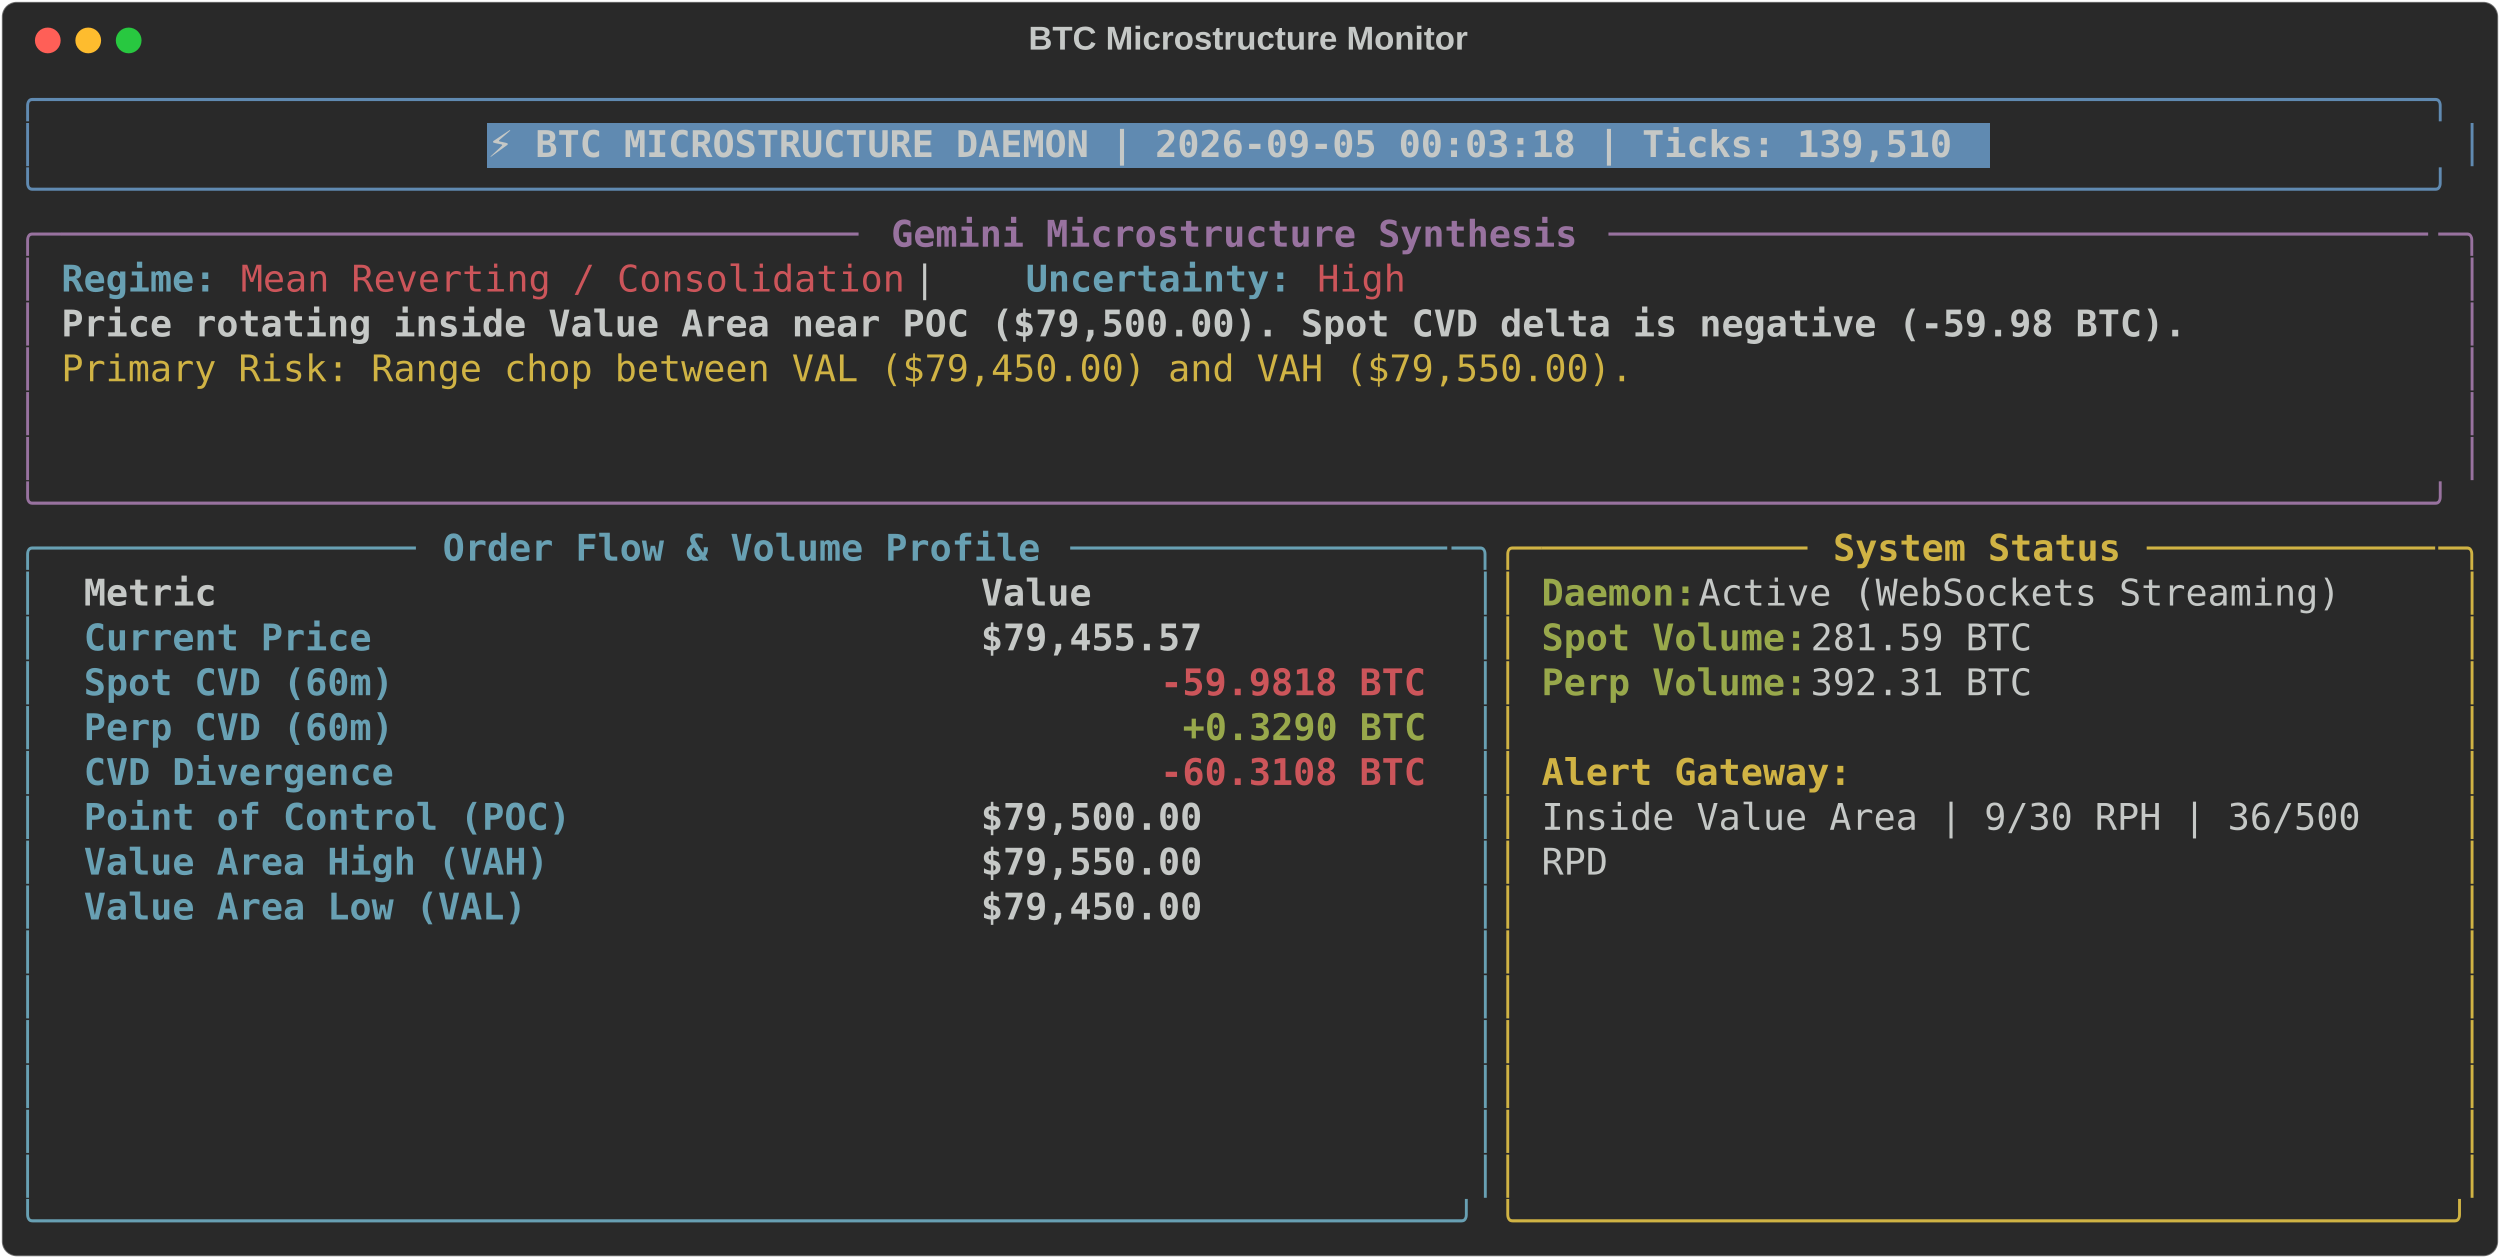
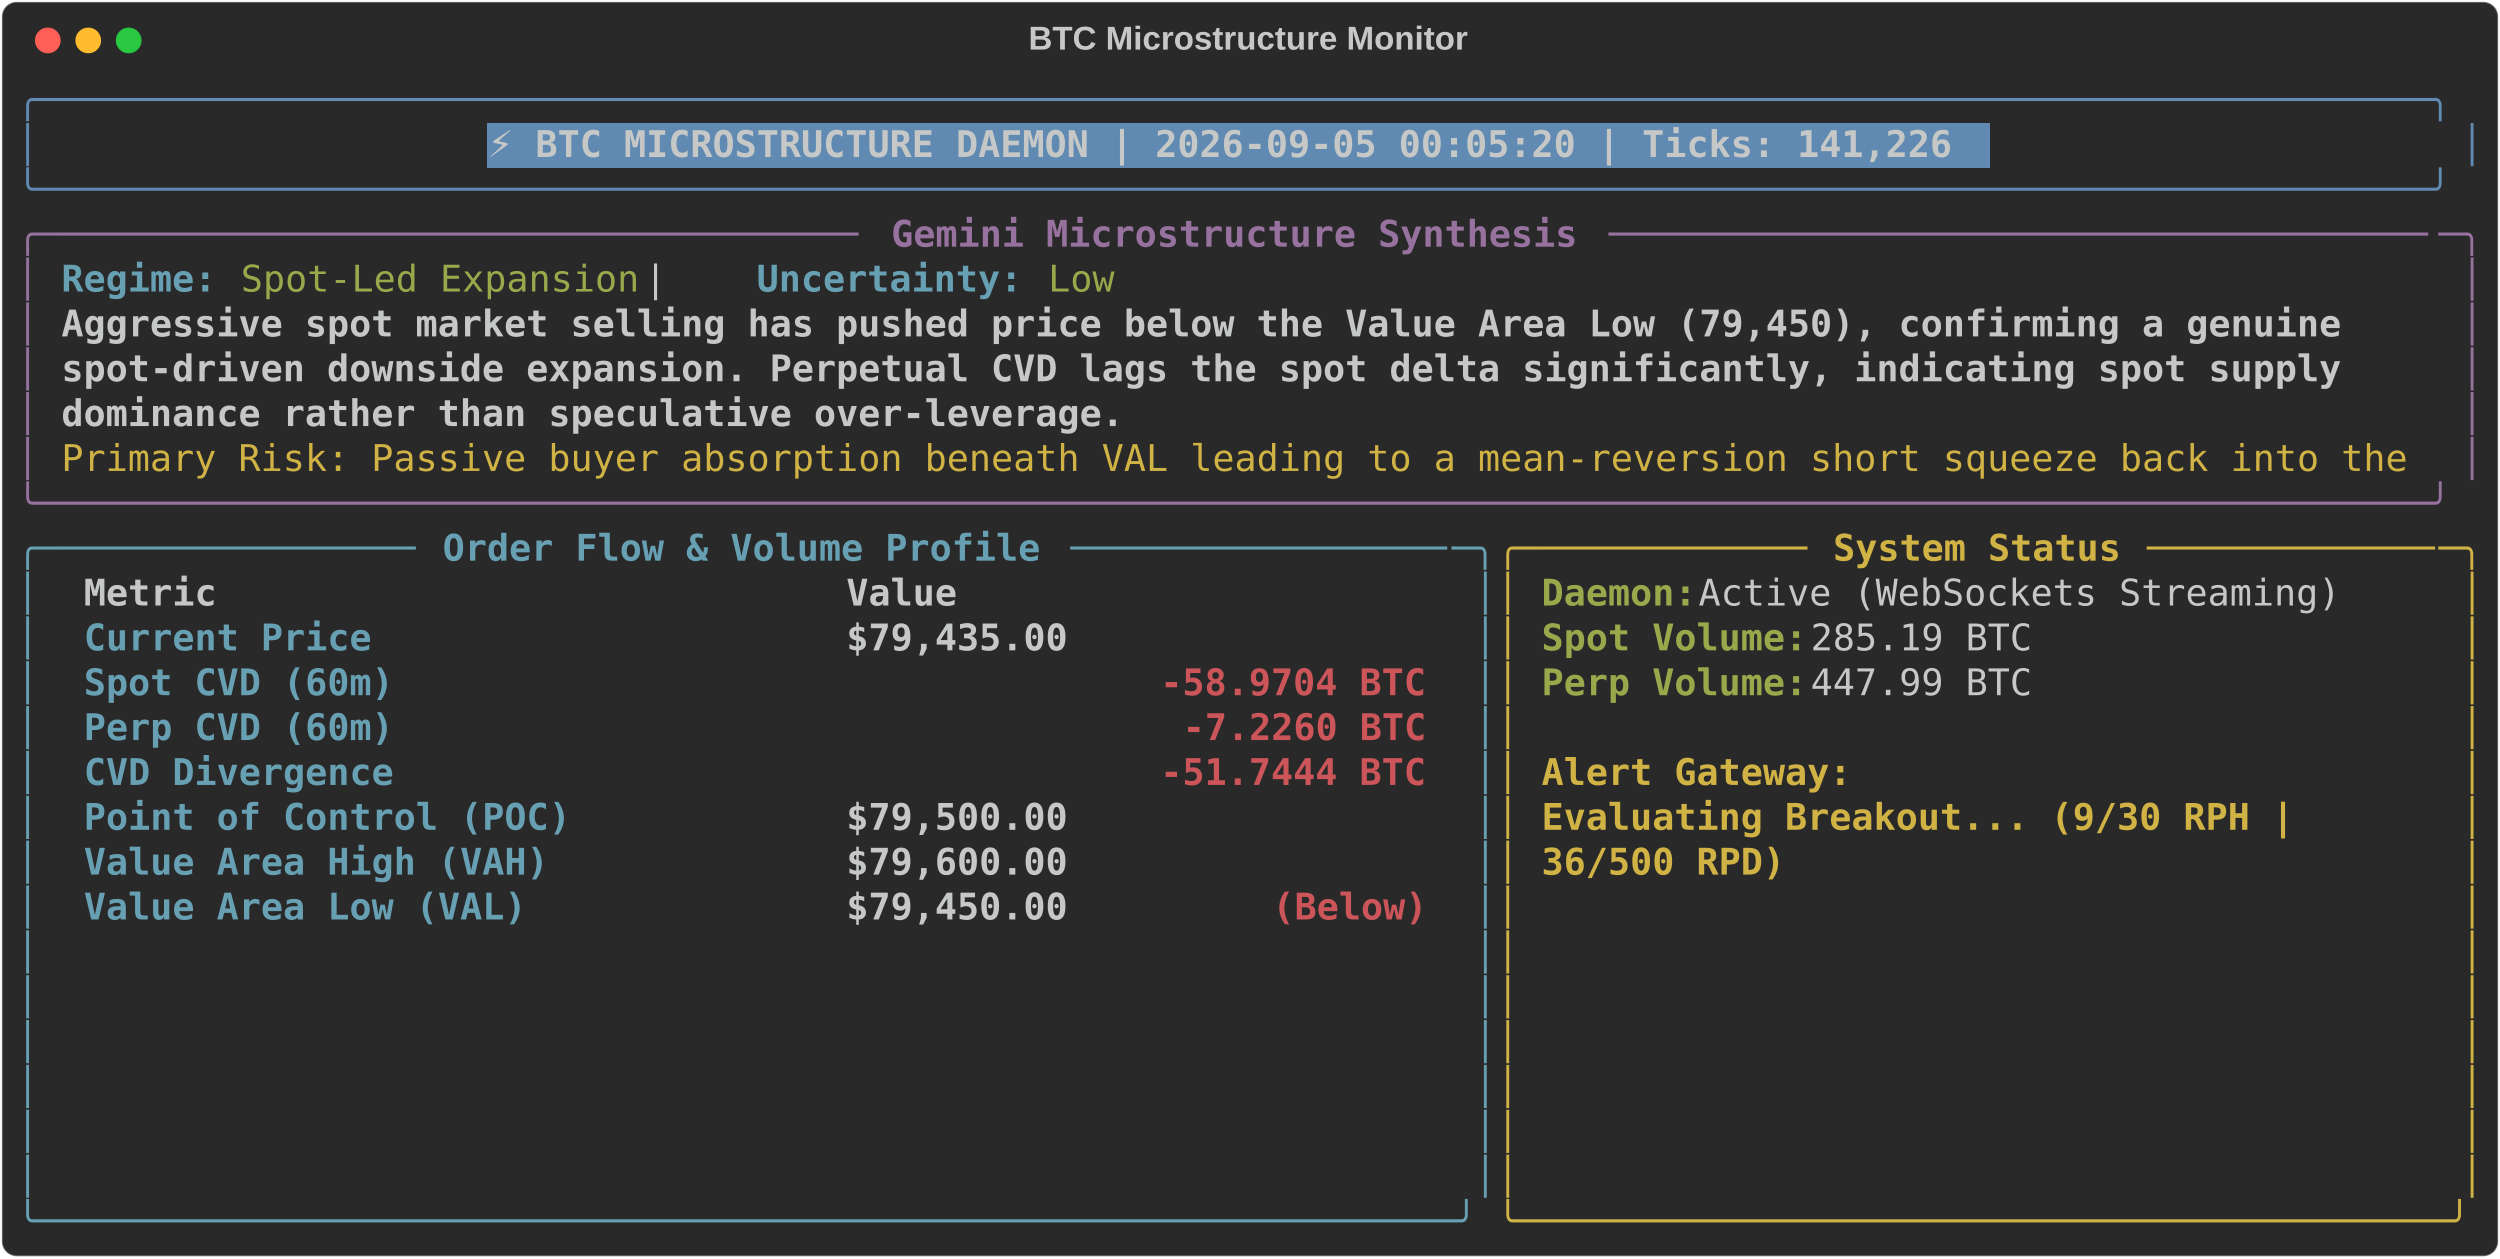
<svg xmlns="http://www.w3.org/2000/svg" class="rich-terminal" viewBox="0 0 1360 684.4">
  <style>

    @font-face {
        font-family: "Fira Code";
        src: local("FiraCode-Regular"),
                url("https://cdnjs.cloudflare.com/ajax/libs/firacode/6.2.0/woff2/FiraCode-Regular.woff2") format("woff2"),
                url("https://cdnjs.cloudflare.com/ajax/libs/firacode/6.2.0/woff/FiraCode-Regular.woff") format("woff");
        font-style: normal;
        font-weight: 400;
    }
    @font-face {
        font-family: "Fira Code";
        src: local("FiraCode-Bold"),
                url("https://cdnjs.cloudflare.com/ajax/libs/firacode/6.2.0/woff2/FiraCode-Bold.woff2") format("woff2"),
                url("https://cdnjs.cloudflare.com/ajax/libs/firacode/6.2.0/woff/FiraCode-Bold.woff") format("woff");
        font-style: bold;
        font-weight: 700;
    }

-     .terminal-1274893060-matrix {
+     .terminal-1646920100-matrix {
        font-family: Fira Code, monospace;
        font-size: 20px;
        line-height: 24.4px;
        font-variant-east-asian: full-width;
    }

-     .terminal-1274893060-title {
+     .terminal-1646920100-title {
        font-size: 18px;
        font-weight: bold;
        font-family: arial;
    }

-     .terminal-1274893060-r1 { fill: #608ab1 }
- .terminal-1274893060-r2 { fill: #c5c8c6 }
- .terminal-1274893060-r3 { fill: #c5c8c6;font-weight: bold }
- .terminal-1274893060-r4 { fill: #98729f }
- .terminal-1274893060-r5 { fill: #98729f;font-weight: bold }
- .terminal-1274893060-r6 { fill: #68a0b3;font-weight: bold }
- .terminal-1274893060-r7 { fill: #cc555a }
- .terminal-1274893060-r8 { fill: #d0b344 }
- .terminal-1274893060-r9 { fill: #68a0b3 }
- .terminal-1274893060-r10 { fill: #d0b344;font-weight: bold }
- .terminal-1274893060-r11 { fill: #98a84b;font-weight: bold }
- .terminal-1274893060-r12 { fill: #cc555a;font-weight: bold }
+     .terminal-1646920100-r1 { fill: #608ab1 }
+ .terminal-1646920100-r2 { fill: #c5c8c6 }
+ .terminal-1646920100-r3 { fill: #c5c8c6;font-weight: bold }
+ .terminal-1646920100-r4 { fill: #98729f }
+ .terminal-1646920100-r5 { fill: #98729f;font-weight: bold }
+ .terminal-1646920100-r6 { fill: #68a0b3;font-weight: bold }
+ .terminal-1646920100-r7 { fill: #98a84b }
+ .terminal-1646920100-r8 { fill: #d0b344 }
+ .terminal-1646920100-r9 { fill: #68a0b3 }
+ .terminal-1646920100-r10 { fill: #d0b344;font-weight: bold }
+ .terminal-1646920100-r11 { fill: #98a84b;font-weight: bold }
+ .terminal-1646920100-r12 { fill: #cc555a;font-weight: bold }
    </style>
  <defs>
-     <clipPath id="terminal-1274893060-clip-terminal">
+     <clipPath id="terminal-1646920100-clip-terminal">
      <rect x="0" y="0" width="1341.0" height="633.4" />
    </clipPath>
-     <clipPath id="terminal-1274893060-line-0">
+     <clipPath id="terminal-1646920100-line-0">
      <rect x="0" y="1.5" width="1342" height="24.65" />
    </clipPath>
-     <clipPath id="terminal-1274893060-line-1">
+     <clipPath id="terminal-1646920100-line-1">
      <rect x="0" y="25.9" width="1342" height="24.65" />
    </clipPath>
-     <clipPath id="terminal-1274893060-line-2">
+     <clipPath id="terminal-1646920100-line-2">
      <rect x="0" y="50.3" width="1342" height="24.65" />
    </clipPath>
-     <clipPath id="terminal-1274893060-line-3">
+     <clipPath id="terminal-1646920100-line-3">
      <rect x="0" y="74.7" width="1342" height="24.65" />
    </clipPath>
-     <clipPath id="terminal-1274893060-line-4">
+     <clipPath id="terminal-1646920100-line-4">
      <rect x="0" y="99.1" width="1342" height="24.65" />
    </clipPath>
-     <clipPath id="terminal-1274893060-line-5">
+     <clipPath id="terminal-1646920100-line-5">
      <rect x="0" y="123.5" width="1342" height="24.65" />
    </clipPath>
-     <clipPath id="terminal-1274893060-line-6">
+     <clipPath id="terminal-1646920100-line-6">
      <rect x="0" y="147.9" width="1342" height="24.65" />
    </clipPath>
-     <clipPath id="terminal-1274893060-line-7">
+     <clipPath id="terminal-1646920100-line-7">
      <rect x="0" y="172.3" width="1342" height="24.65" />
    </clipPath>
-     <clipPath id="terminal-1274893060-line-8">
+     <clipPath id="terminal-1646920100-line-8">
      <rect x="0" y="196.7" width="1342" height="24.65" />
    </clipPath>
-     <clipPath id="terminal-1274893060-line-9">
+     <clipPath id="terminal-1646920100-line-9">
      <rect x="0" y="221.1" width="1342" height="24.65" />
    </clipPath>
-     <clipPath id="terminal-1274893060-line-10">
+     <clipPath id="terminal-1646920100-line-10">
      <rect x="0" y="245.5" width="1342" height="24.65" />
    </clipPath>
-     <clipPath id="terminal-1274893060-line-11">
+     <clipPath id="terminal-1646920100-line-11">
      <rect x="0" y="269.9" width="1342" height="24.65" />
    </clipPath>
-     <clipPath id="terminal-1274893060-line-12">
+     <clipPath id="terminal-1646920100-line-12">
      <rect x="0" y="294.3" width="1342" height="24.65" />
    </clipPath>
-     <clipPath id="terminal-1274893060-line-13">
+     <clipPath id="terminal-1646920100-line-13">
      <rect x="0" y="318.7" width="1342" height="24.65" />
    </clipPath>
-     <clipPath id="terminal-1274893060-line-14">
+     <clipPath id="terminal-1646920100-line-14">
      <rect x="0" y="343.1" width="1342" height="24.65" />
    </clipPath>
-     <clipPath id="terminal-1274893060-line-15">
+     <clipPath id="terminal-1646920100-line-15">
      <rect x="0" y="367.5" width="1342" height="24.65" />
    </clipPath>
-     <clipPath id="terminal-1274893060-line-16">
+     <clipPath id="terminal-1646920100-line-16">
      <rect x="0" y="391.9" width="1342" height="24.65" />
    </clipPath>
-     <clipPath id="terminal-1274893060-line-17">
+     <clipPath id="terminal-1646920100-line-17">
      <rect x="0" y="416.3" width="1342" height="24.65" />
    </clipPath>
-     <clipPath id="terminal-1274893060-line-18">
+     <clipPath id="terminal-1646920100-line-18">
      <rect x="0" y="440.7" width="1342" height="24.65" />
    </clipPath>
-     <clipPath id="terminal-1274893060-line-19">
+     <clipPath id="terminal-1646920100-line-19">
      <rect x="0" y="465.1" width="1342" height="24.65" />
    </clipPath>
-     <clipPath id="terminal-1274893060-line-20">
+     <clipPath id="terminal-1646920100-line-20">
      <rect x="0" y="489.5" width="1342" height="24.65" />
    </clipPath>
-     <clipPath id="terminal-1274893060-line-21">
+     <clipPath id="terminal-1646920100-line-21">
      <rect x="0" y="513.9" width="1342" height="24.65" />
    </clipPath>
-     <clipPath id="terminal-1274893060-line-22">
+     <clipPath id="terminal-1646920100-line-22">
      <rect x="0" y="538.3" width="1342" height="24.65" />
    </clipPath>
-     <clipPath id="terminal-1274893060-line-23">
+     <clipPath id="terminal-1646920100-line-23">
      <rect x="0" y="562.7" width="1342" height="24.65" />
    </clipPath>
-     <clipPath id="terminal-1274893060-line-24">
+     <clipPath id="terminal-1646920100-line-24">
      <rect x="0" y="587.1" width="1342" height="24.65" />
    </clipPath>
  </defs>
  <rect fill="#292929" stroke="rgba(255,255,255,0.35)" stroke-width="1" x="1" y="1" width="1358" height="682.4" rx="8" />
-   <text class="terminal-1274893060-title" fill="#c5c8c6" text-anchor="middle" x="679" y="27">BTC Microstructure Monitor</text>
+   <text class="terminal-1646920100-title" fill="#c5c8c6" text-anchor="middle" x="679" y="27">BTC Microstructure Monitor</text>
  <g transform="translate(26,22)">
    <circle cx="0" cy="0" r="7" fill="#ff5f57" />
    <circle cx="22" cy="0" r="7" fill="#febc2e" />
    <circle cx="44" cy="0" r="7" fill="#28c840" />
  </g>
-   <g transform="translate(9, 41)" clip-path="url(#terminal-1274893060-clip-terminal)">
+   <g transform="translate(9, 41)" clip-path="url(#terminal-1646920100-clip-terminal)">
    <rect fill="#608ab1" x="256.2" y="25.9" width="817.4" height="24.65" shape-rendering="crispEdges" />
-     <g class="terminal-1274893060-matrix">
-       <text class="terminal-1274893060-r1" x="0" y="20" textLength="1342" clip-path="url(#terminal-1274893060-line-0)">╭────────────────────────────────────────────────────────────────────────────────────────────────────────────╮</text>
-       <text class="terminal-1274893060-r2" x="1342" y="20" textLength="12.2" clip-path="url(#terminal-1274893060-line-0)">
- </text>
-       <text class="terminal-1274893060-r1" x="0" y="44.4" textLength="12.2" clip-path="url(#terminal-1274893060-line-1)">│</text>
-       <text class="terminal-1274893060-r3" x="256.2" y="44.4" textLength="805.2" clip-path="url(#terminal-1274893060-line-1)">⚡ BTC MICROSTRUCTURE DAEMON | 2026-09-05 00:03:18 | Ticks: 139,510</text>
-       <text class="terminal-1274893060-r1" x="1329.8" y="44.4" textLength="12.2" clip-path="url(#terminal-1274893060-line-1)">│</text>
-       <text class="terminal-1274893060-r2" x="1342" y="44.4" textLength="12.2" clip-path="url(#terminal-1274893060-line-1)">
- </text>
-       <text class="terminal-1274893060-r1" x="0" y="68.8" textLength="1342" clip-path="url(#terminal-1274893060-line-2)">╰────────────────────────────────────────────────────────────────────────────────────────────────────────────╯</text>
-       <text class="terminal-1274893060-r2" x="1342" y="68.8" textLength="12.2" clip-path="url(#terminal-1274893060-line-2)">
- </text>
-       <text class="terminal-1274893060-r4" x="0" y="93.2" textLength="24.4" clip-path="url(#terminal-1274893060-line-3)">╭─</text>
-       <text class="terminal-1274893060-r4" x="24.4" y="93.2" textLength="439.2" clip-path="url(#terminal-1274893060-line-3)">────────────────────────────────────</text>
-       <text class="terminal-1274893060-r5" x="475.8" y="93.2" textLength="378.2" clip-path="url(#terminal-1274893060-line-3)">Gemini Microstructure Synthesis</text>
-       <text class="terminal-1274893060-r4" x="866.2" y="93.2" textLength="451.4" clip-path="url(#terminal-1274893060-line-3)">─────────────────────────────────────</text>
-       <text class="terminal-1274893060-r4" x="1317.6" y="93.2" textLength="24.4" clip-path="url(#terminal-1274893060-line-3)">─╮</text>
-       <text class="terminal-1274893060-r2" x="1342" y="93.2" textLength="12.2" clip-path="url(#terminal-1274893060-line-3)">
- </text>
-       <text class="terminal-1274893060-r4" x="0" y="117.6" textLength="12.2" clip-path="url(#terminal-1274893060-line-4)">│</text>
-       <text class="terminal-1274893060-r6" x="24.4" y="117.6" textLength="85.4" clip-path="url(#terminal-1274893060-line-4)">Regime:</text>
-       <text class="terminal-1274893060-r7" x="122" y="117.6" textLength="366" clip-path="url(#terminal-1274893060-line-4)">Mean Reverting / Consolidation</text>
-       <text class="terminal-1274893060-r2" x="488" y="117.6" textLength="61" clip-path="url(#terminal-1274893060-line-4)">  |  </text>
-       <text class="terminal-1274893060-r6" x="549" y="117.6" textLength="146.4" clip-path="url(#terminal-1274893060-line-4)">Uncertainty:</text>
-       <text class="terminal-1274893060-r7" x="707.6" y="117.6" textLength="48.8" clip-path="url(#terminal-1274893060-line-4)">High</text>
-       <text class="terminal-1274893060-r4" x="1329.8" y="117.6" textLength="12.2" clip-path="url(#terminal-1274893060-line-4)">│</text>
-       <text class="terminal-1274893060-r2" x="1342" y="117.6" textLength="12.2" clip-path="url(#terminal-1274893060-line-4)">
- </text>
-       <text class="terminal-1274893060-r4" x="0" y="142" textLength="12.2" clip-path="url(#terminal-1274893060-line-5)">│</text>
-       <text class="terminal-1274893060-r3" x="24.4" y="142" textLength="1171.2" clip-path="url(#terminal-1274893060-line-5)">Price rotating inside Value Area near POC ($79,500.00). Spot CVD delta is negative (-59.98 BTC).</text>
-       <text class="terminal-1274893060-r4" x="1329.8" y="142" textLength="12.2" clip-path="url(#terminal-1274893060-line-5)">│</text>
-       <text class="terminal-1274893060-r2" x="1342" y="142" textLength="12.2" clip-path="url(#terminal-1274893060-line-5)">
- </text>
-       <text class="terminal-1274893060-r4" x="0" y="166.4" textLength="12.2" clip-path="url(#terminal-1274893060-line-6)">│</text>
-       <text class="terminal-1274893060-r8" x="24.4" y="166.4" textLength="866.2" clip-path="url(#terminal-1274893060-line-6)">Primary Risk: Range chop between VAL ($79,450.00) and VAH ($79,550.00).</text>
-       <text class="terminal-1274893060-r4" x="1329.8" y="166.4" textLength="12.2" clip-path="url(#terminal-1274893060-line-6)">│</text>
-       <text class="terminal-1274893060-r2" x="1342" y="166.4" textLength="12.2" clip-path="url(#terminal-1274893060-line-6)">
- </text>
-       <text class="terminal-1274893060-r4" x="0" y="190.8" textLength="12.2" clip-path="url(#terminal-1274893060-line-7)">│</text>
-       <text class="terminal-1274893060-r4" x="1329.8" y="190.8" textLength="12.2" clip-path="url(#terminal-1274893060-line-7)">│</text>
-       <text class="terminal-1274893060-r2" x="1342" y="190.8" textLength="12.2" clip-path="url(#terminal-1274893060-line-7)">
- </text>
-       <text class="terminal-1274893060-r4" x="0" y="215.2" textLength="12.2" clip-path="url(#terminal-1274893060-line-8)">│</text>
-       <text class="terminal-1274893060-r4" x="1329.8" y="215.2" textLength="12.2" clip-path="url(#terminal-1274893060-line-8)">│</text>
-       <text class="terminal-1274893060-r2" x="1342" y="215.2" textLength="12.2" clip-path="url(#terminal-1274893060-line-8)">
- </text>
-       <text class="terminal-1274893060-r4" x="0" y="239.6" textLength="1342" clip-path="url(#terminal-1274893060-line-9)">╰────────────────────────────────────────────────────────────────────────────────────────────────────────────╯</text>
-       <text class="terminal-1274893060-r2" x="1342" y="239.6" textLength="12.2" clip-path="url(#terminal-1274893060-line-9)">
- </text>
-       <text class="terminal-1274893060-r9" x="0" y="264" textLength="24.4" clip-path="url(#terminal-1274893060-line-10)">╭─</text>
-       <text class="terminal-1274893060-r9" x="24.4" y="264" textLength="195.2" clip-path="url(#terminal-1274893060-line-10)">────────────────</text>
-       <text class="terminal-1274893060-r6" x="231.8" y="264" textLength="329.4" clip-path="url(#terminal-1274893060-line-10)">Order Flow &amp; Volume Profile</text>
-       <text class="terminal-1274893060-r9" x="573.4" y="264" textLength="207.4" clip-path="url(#terminal-1274893060-line-10)">─────────────────</text>
-       <text class="terminal-1274893060-r9" x="780.8" y="264" textLength="24.4" clip-path="url(#terminal-1274893060-line-10)">─╮</text>
-       <text class="terminal-1274893060-r8" x="805.2" y="264" textLength="24.4" clip-path="url(#terminal-1274893060-line-10)">╭─</text>
-       <text class="terminal-1274893060-r8" x="829.6" y="264" textLength="146.4" clip-path="url(#terminal-1274893060-line-10)">────────────</text>
-       <text class="terminal-1274893060-r10" x="988.2" y="264" textLength="158.6" clip-path="url(#terminal-1274893060-line-10)">System Status</text>
-       <text class="terminal-1274893060-r8" x="1159" y="264" textLength="158.6" clip-path="url(#terminal-1274893060-line-10)">─────────────</text>
-       <text class="terminal-1274893060-r8" x="1317.6" y="264" textLength="24.4" clip-path="url(#terminal-1274893060-line-10)">─╮</text>
-       <text class="terminal-1274893060-r2" x="1342" y="264" textLength="12.2" clip-path="url(#terminal-1274893060-line-10)">
- </text>
-       <text class="terminal-1274893060-r9" x="0" y="288.4" textLength="12.2" clip-path="url(#terminal-1274893060-line-11)">│</text>
-       <text class="terminal-1274893060-r3" x="36.6" y="288.4" textLength="463.6" clip-path="url(#terminal-1274893060-line-11)">Metric                                </text>
-       <text class="terminal-1274893060-r3" x="524.6" y="288.4" textLength="244" clip-path="url(#terminal-1274893060-line-11)">               Value</text>
-       <text class="terminal-1274893060-r9" x="793" y="288.4" textLength="12.2" clip-path="url(#terminal-1274893060-line-11)">│</text>
-       <text class="terminal-1274893060-r8" x="805.2" y="288.4" textLength="12.2" clip-path="url(#terminal-1274893060-line-11)">│</text>
-       <text class="terminal-1274893060-r11" x="829.6" y="288.4" textLength="85.4" clip-path="url(#terminal-1274893060-line-11)">Daemon:</text>
-       <text class="terminal-1274893060-r2" x="915" y="288.4" textLength="366" clip-path="url(#terminal-1274893060-line-11)"> Active (WebSockets Streaming)</text>
-       <text class="terminal-1274893060-r8" x="1329.8" y="288.4" textLength="12.2" clip-path="url(#terminal-1274893060-line-11)">│</text>
-       <text class="terminal-1274893060-r2" x="1342" y="288.4" textLength="12.2" clip-path="url(#terminal-1274893060-line-11)">
- </text>
-       <text class="terminal-1274893060-r9" x="0" y="312.8" textLength="12.2" clip-path="url(#terminal-1274893060-line-12)">│</text>
-       <text class="terminal-1274893060-r6" x="36.6" y="312.8" textLength="463.6" clip-path="url(#terminal-1274893060-line-12)">Current Price                         </text>
-       <text class="terminal-1274893060-r3" x="524.6" y="312.8" textLength="244" clip-path="url(#terminal-1274893060-line-12)">          $79,455.57</text>
-       <text class="terminal-1274893060-r9" x="793" y="312.8" textLength="12.2" clip-path="url(#terminal-1274893060-line-12)">│</text>
-       <text class="terminal-1274893060-r8" x="805.2" y="312.8" textLength="12.2" clip-path="url(#terminal-1274893060-line-12)">│</text>
-       <text class="terminal-1274893060-r11" x="829.6" y="312.8" textLength="146.4" clip-path="url(#terminal-1274893060-line-12)">Spot Volume:</text>
-       <text class="terminal-1274893060-r2" x="976" y="312.8" textLength="134.2" clip-path="url(#terminal-1274893060-line-12)"> 281.59 BTC</text>
-       <text class="terminal-1274893060-r8" x="1329.8" y="312.8" textLength="12.2" clip-path="url(#terminal-1274893060-line-12)">│</text>
-       <text class="terminal-1274893060-r2" x="1342" y="312.8" textLength="12.2" clip-path="url(#terminal-1274893060-line-12)">
- </text>
-       <text class="terminal-1274893060-r9" x="0" y="337.2" textLength="12.2" clip-path="url(#terminal-1274893060-line-13)">│</text>
-       <text class="terminal-1274893060-r6" x="36.6" y="337.2" textLength="463.6" clip-path="url(#terminal-1274893060-line-13)">Spot CVD (60m)                        </text>
-       <text class="terminal-1274893060-r12" x="622.2" y="337.2" textLength="146.4" clip-path="url(#terminal-1274893060-line-13)">-59.9818 BTC</text>
-       <text class="terminal-1274893060-r9" x="793" y="337.2" textLength="12.2" clip-path="url(#terminal-1274893060-line-13)">│</text>
-       <text class="terminal-1274893060-r8" x="805.2" y="337.2" textLength="12.2" clip-path="url(#terminal-1274893060-line-13)">│</text>
-       <text class="terminal-1274893060-r11" x="829.6" y="337.2" textLength="146.4" clip-path="url(#terminal-1274893060-line-13)">Perp Volume:</text>
-       <text class="terminal-1274893060-r2" x="976" y="337.2" textLength="134.2" clip-path="url(#terminal-1274893060-line-13)"> 392.31 BTC</text>
-       <text class="terminal-1274893060-r8" x="1329.8" y="337.2" textLength="12.2" clip-path="url(#terminal-1274893060-line-13)">│</text>
-       <text class="terminal-1274893060-r2" x="1342" y="337.2" textLength="12.2" clip-path="url(#terminal-1274893060-line-13)">
- </text>
-       <text class="terminal-1274893060-r9" x="0" y="361.6" textLength="12.2" clip-path="url(#terminal-1274893060-line-14)">│</text>
-       <text class="terminal-1274893060-r6" x="36.6" y="361.6" textLength="463.6" clip-path="url(#terminal-1274893060-line-14)">Perp CVD (60m)                        </text>
-       <text class="terminal-1274893060-r11" x="634.4" y="361.6" textLength="134.2" clip-path="url(#terminal-1274893060-line-14)">+0.3290 BTC</text>
-       <text class="terminal-1274893060-r9" x="793" y="361.6" textLength="12.2" clip-path="url(#terminal-1274893060-line-14)">│</text>
-       <text class="terminal-1274893060-r8" x="805.2" y="361.6" textLength="12.2" clip-path="url(#terminal-1274893060-line-14)">│</text>
-       <text class="terminal-1274893060-r8" x="1329.8" y="361.6" textLength="12.2" clip-path="url(#terminal-1274893060-line-14)">│</text>
-       <text class="terminal-1274893060-r2" x="1342" y="361.6" textLength="12.2" clip-path="url(#terminal-1274893060-line-14)">
- </text>
-       <text class="terminal-1274893060-r9" x="0" y="386" textLength="12.2" clip-path="url(#terminal-1274893060-line-15)">│</text>
-       <text class="terminal-1274893060-r6" x="36.6" y="386" textLength="463.6" clip-path="url(#terminal-1274893060-line-15)">CVD Divergence                        </text>
-       <text class="terminal-1274893060-r12" x="622.2" y="386" textLength="146.4" clip-path="url(#terminal-1274893060-line-15)">-60.3108 BTC</text>
-       <text class="terminal-1274893060-r9" x="793" y="386" textLength="12.2" clip-path="url(#terminal-1274893060-line-15)">│</text>
-       <text class="terminal-1274893060-r8" x="805.2" y="386" textLength="12.2" clip-path="url(#terminal-1274893060-line-15)">│</text>
-       <text class="terminal-1274893060-r10" x="829.6" y="386" textLength="170.8" clip-path="url(#terminal-1274893060-line-15)">Alert Gateway:</text>
-       <text class="terminal-1274893060-r8" x="1329.8" y="386" textLength="12.2" clip-path="url(#terminal-1274893060-line-15)">│</text>
-       <text class="terminal-1274893060-r2" x="1342" y="386" textLength="12.2" clip-path="url(#terminal-1274893060-line-15)">
- </text>
-       <text class="terminal-1274893060-r9" x="0" y="410.4" textLength="12.2" clip-path="url(#terminal-1274893060-line-16)">│</text>
-       <text class="terminal-1274893060-r6" x="36.6" y="410.4" textLength="463.6" clip-path="url(#terminal-1274893060-line-16)">Point of Control (POC)                </text>
-       <text class="terminal-1274893060-r3" x="524.6" y="410.4" textLength="244" clip-path="url(#terminal-1274893060-line-16)">          $79,500.00</text>
-       <text class="terminal-1274893060-r9" x="793" y="410.4" textLength="12.2" clip-path="url(#terminal-1274893060-line-16)">│</text>
-       <text class="terminal-1274893060-r8" x="805.2" y="410.4" textLength="12.2" clip-path="url(#terminal-1274893060-line-16)">│</text>
-       <text class="terminal-1274893060-r2" x="829.6" y="410.4" textLength="463.6" clip-path="url(#terminal-1274893060-line-16)">Inside Value Area | 9/30 RPH | 36/500 </text>
-       <text class="terminal-1274893060-r8" x="1329.8" y="410.4" textLength="12.2" clip-path="url(#terminal-1274893060-line-16)">│</text>
-       <text class="terminal-1274893060-r2" x="1342" y="410.4" textLength="12.2" clip-path="url(#terminal-1274893060-line-16)">
- </text>
-       <text class="terminal-1274893060-r9" x="0" y="434.8" textLength="12.2" clip-path="url(#terminal-1274893060-line-17)">│</text>
-       <text class="terminal-1274893060-r6" x="36.6" y="434.8" textLength="463.6" clip-path="url(#terminal-1274893060-line-17)">Value Area High (VAH)                 </text>
-       <text class="terminal-1274893060-r3" x="524.6" y="434.8" textLength="244" clip-path="url(#terminal-1274893060-line-17)">          $79,550.00</text>
-       <text class="terminal-1274893060-r9" x="793" y="434.8" textLength="12.2" clip-path="url(#terminal-1274893060-line-17)">│</text>
-       <text class="terminal-1274893060-r8" x="805.2" y="434.8" textLength="12.2" clip-path="url(#terminal-1274893060-line-17)">│</text>
-       <text class="terminal-1274893060-r2" x="829.6" y="434.8" textLength="36.6" clip-path="url(#terminal-1274893060-line-17)">RPD</text>
-       <text class="terminal-1274893060-r8" x="1329.8" y="434.8" textLength="12.2" clip-path="url(#terminal-1274893060-line-17)">│</text>
-       <text class="terminal-1274893060-r2" x="1342" y="434.8" textLength="12.2" clip-path="url(#terminal-1274893060-line-17)">
- </text>
-       <text class="terminal-1274893060-r9" x="0" y="459.2" textLength="12.2" clip-path="url(#terminal-1274893060-line-18)">│</text>
-       <text class="terminal-1274893060-r6" x="36.6" y="459.2" textLength="463.6" clip-path="url(#terminal-1274893060-line-18)">Value Area Low (VAL)                  </text>
-       <text class="terminal-1274893060-r3" x="524.6" y="459.2" textLength="244" clip-path="url(#terminal-1274893060-line-18)">          $79,450.00</text>
-       <text class="terminal-1274893060-r9" x="793" y="459.2" textLength="12.2" clip-path="url(#terminal-1274893060-line-18)">│</text>
-       <text class="terminal-1274893060-r8" x="805.2" y="459.2" textLength="12.2" clip-path="url(#terminal-1274893060-line-18)">│</text>
-       <text class="terminal-1274893060-r8" x="1329.8" y="459.2" textLength="12.2" clip-path="url(#terminal-1274893060-line-18)">│</text>
-       <text class="terminal-1274893060-r2" x="1342" y="459.2" textLength="12.2" clip-path="url(#terminal-1274893060-line-18)">
- </text>
-       <text class="terminal-1274893060-r9" x="0" y="483.6" textLength="12.2" clip-path="url(#terminal-1274893060-line-19)">│</text>
-       <text class="terminal-1274893060-r9" x="793" y="483.6" textLength="12.2" clip-path="url(#terminal-1274893060-line-19)">│</text>
-       <text class="terminal-1274893060-r8" x="805.2" y="483.6" textLength="12.2" clip-path="url(#terminal-1274893060-line-19)">│</text>
-       <text class="terminal-1274893060-r8" x="1329.8" y="483.6" textLength="12.2" clip-path="url(#terminal-1274893060-line-19)">│</text>
-       <text class="terminal-1274893060-r2" x="1342" y="483.6" textLength="12.2" clip-path="url(#terminal-1274893060-line-19)">
- </text>
-       <text class="terminal-1274893060-r9" x="0" y="508" textLength="12.2" clip-path="url(#terminal-1274893060-line-20)">│</text>
-       <text class="terminal-1274893060-r9" x="793" y="508" textLength="12.2" clip-path="url(#terminal-1274893060-line-20)">│</text>
-       <text class="terminal-1274893060-r8" x="805.2" y="508" textLength="12.2" clip-path="url(#terminal-1274893060-line-20)">│</text>
-       <text class="terminal-1274893060-r8" x="1329.8" y="508" textLength="12.2" clip-path="url(#terminal-1274893060-line-20)">│</text>
-       <text class="terminal-1274893060-r2" x="1342" y="508" textLength="12.2" clip-path="url(#terminal-1274893060-line-20)">
- </text>
-       <text class="terminal-1274893060-r9" x="0" y="532.4" textLength="12.2" clip-path="url(#terminal-1274893060-line-21)">│</text>
-       <text class="terminal-1274893060-r9" x="793" y="532.4" textLength="12.2" clip-path="url(#terminal-1274893060-line-21)">│</text>
-       <text class="terminal-1274893060-r8" x="805.2" y="532.4" textLength="12.2" clip-path="url(#terminal-1274893060-line-21)">│</text>
-       <text class="terminal-1274893060-r8" x="1329.8" y="532.4" textLength="12.2" clip-path="url(#terminal-1274893060-line-21)">│</text>
-       <text class="terminal-1274893060-r2" x="1342" y="532.4" textLength="12.2" clip-path="url(#terminal-1274893060-line-21)">
- </text>
-       <text class="terminal-1274893060-r9" x="0" y="556.8" textLength="12.2" clip-path="url(#terminal-1274893060-line-22)">│</text>
-       <text class="terminal-1274893060-r9" x="793" y="556.8" textLength="12.2" clip-path="url(#terminal-1274893060-line-22)">│</text>
-       <text class="terminal-1274893060-r8" x="805.2" y="556.8" textLength="12.2" clip-path="url(#terminal-1274893060-line-22)">│</text>
-       <text class="terminal-1274893060-r8" x="1329.8" y="556.8" textLength="12.2" clip-path="url(#terminal-1274893060-line-22)">│</text>
-       <text class="terminal-1274893060-r2" x="1342" y="556.8" textLength="12.2" clip-path="url(#terminal-1274893060-line-22)">
- </text>
-       <text class="terminal-1274893060-r9" x="0" y="581.2" textLength="12.2" clip-path="url(#terminal-1274893060-line-23)">│</text>
-       <text class="terminal-1274893060-r9" x="793" y="581.2" textLength="12.2" clip-path="url(#terminal-1274893060-line-23)">│</text>
-       <text class="terminal-1274893060-r8" x="805.2" y="581.2" textLength="12.2" clip-path="url(#terminal-1274893060-line-23)">│</text>
-       <text class="terminal-1274893060-r8" x="1329.8" y="581.2" textLength="12.2" clip-path="url(#terminal-1274893060-line-23)">│</text>
-       <text class="terminal-1274893060-r2" x="1342" y="581.2" textLength="12.2" clip-path="url(#terminal-1274893060-line-23)">
- </text>
-       <text class="terminal-1274893060-r9" x="0" y="605.6" textLength="12.2" clip-path="url(#terminal-1274893060-line-24)">│</text>
-       <text class="terminal-1274893060-r9" x="793" y="605.6" textLength="12.2" clip-path="url(#terminal-1274893060-line-24)">│</text>
-       <text class="terminal-1274893060-r8" x="805.2" y="605.6" textLength="12.2" clip-path="url(#terminal-1274893060-line-24)">│</text>
-       <text class="terminal-1274893060-r8" x="1329.8" y="605.6" textLength="12.2" clip-path="url(#terminal-1274893060-line-24)">│</text>
-       <text class="terminal-1274893060-r2" x="1342" y="605.6" textLength="12.2" clip-path="url(#terminal-1274893060-line-24)">
- </text>
-       <text class="terminal-1274893060-r9" x="0" y="630" textLength="805.2" clip-path="url(#terminal-1274893060-line-25)">╰────────────────────────────────────────────────────────────────╯</text>
-       <text class="terminal-1274893060-r8" x="805.2" y="630" textLength="536.8" clip-path="url(#terminal-1274893060-line-25)">╰──────────────────────────────────────────╯</text>
-       <text class="terminal-1274893060-r2" x="1342" y="630" textLength="12.2" clip-path="url(#terminal-1274893060-line-25)">
+     <g class="terminal-1646920100-matrix">
+       <text class="terminal-1646920100-r1" x="0" y="20" textLength="1342" clip-path="url(#terminal-1646920100-line-0)">╭────────────────────────────────────────────────────────────────────────────────────────────────────────────╮</text>
+       <text class="terminal-1646920100-r2" x="1342" y="20" textLength="12.2" clip-path="url(#terminal-1646920100-line-0)">
+ </text>
+       <text class="terminal-1646920100-r1" x="0" y="44.4" textLength="12.2" clip-path="url(#terminal-1646920100-line-1)">│</text>
+       <text class="terminal-1646920100-r3" x="256.2" y="44.4" textLength="805.2" clip-path="url(#terminal-1646920100-line-1)">⚡ BTC MICROSTRUCTURE DAEMON | 2026-09-05 00:05:20 | Ticks: 141,226</text>
+       <text class="terminal-1646920100-r1" x="1329.8" y="44.4" textLength="12.2" clip-path="url(#terminal-1646920100-line-1)">│</text>
+       <text class="terminal-1646920100-r2" x="1342" y="44.4" textLength="12.2" clip-path="url(#terminal-1646920100-line-1)">
+ </text>
+       <text class="terminal-1646920100-r1" x="0" y="68.8" textLength="1342" clip-path="url(#terminal-1646920100-line-2)">╰────────────────────────────────────────────────────────────────────────────────────────────────────────────╯</text>
+       <text class="terminal-1646920100-r2" x="1342" y="68.8" textLength="12.2" clip-path="url(#terminal-1646920100-line-2)">
+ </text>
+       <text class="terminal-1646920100-r4" x="0" y="93.2" textLength="24.4" clip-path="url(#terminal-1646920100-line-3)">╭─</text>
+       <text class="terminal-1646920100-r4" x="24.4" y="93.2" textLength="439.2" clip-path="url(#terminal-1646920100-line-3)">────────────────────────────────────</text>
+       <text class="terminal-1646920100-r5" x="475.8" y="93.2" textLength="378.2" clip-path="url(#terminal-1646920100-line-3)">Gemini Microstructure Synthesis</text>
+       <text class="terminal-1646920100-r4" x="866.2" y="93.2" textLength="451.4" clip-path="url(#terminal-1646920100-line-3)">─────────────────────────────────────</text>
+       <text class="terminal-1646920100-r4" x="1317.6" y="93.2" textLength="24.4" clip-path="url(#terminal-1646920100-line-3)">─╮</text>
+       <text class="terminal-1646920100-r2" x="1342" y="93.2" textLength="12.2" clip-path="url(#terminal-1646920100-line-3)">
+ </text>
+       <text class="terminal-1646920100-r4" x="0" y="117.6" textLength="12.2" clip-path="url(#terminal-1646920100-line-4)">│</text>
+       <text class="terminal-1646920100-r6" x="24.4" y="117.6" textLength="85.4" clip-path="url(#terminal-1646920100-line-4)">Regime:</text>
+       <text class="terminal-1646920100-r7" x="122" y="117.6" textLength="219.6" clip-path="url(#terminal-1646920100-line-4)">Spot-Led Expansion</text>
+       <text class="terminal-1646920100-r2" x="341.6" y="117.6" textLength="61" clip-path="url(#terminal-1646920100-line-4)">  |  </text>
+       <text class="terminal-1646920100-r6" x="402.6" y="117.6" textLength="146.4" clip-path="url(#terminal-1646920100-line-4)">Uncertainty:</text>
+       <text class="terminal-1646920100-r7" x="561.2" y="117.6" textLength="36.6" clip-path="url(#terminal-1646920100-line-4)">Low</text>
+       <text class="terminal-1646920100-r4" x="1329.8" y="117.6" textLength="12.2" clip-path="url(#terminal-1646920100-line-4)">│</text>
+       <text class="terminal-1646920100-r2" x="1342" y="117.6" textLength="12.2" clip-path="url(#terminal-1646920100-line-4)">
+ </text>
+       <text class="terminal-1646920100-r4" x="0" y="142" textLength="12.2" clip-path="url(#terminal-1646920100-line-5)">│</text>
+       <text class="terminal-1646920100-r3" x="24.4" y="142" textLength="1268.8" clip-path="url(#terminal-1646920100-line-5)">Aggressive spot market selling has pushed price below the Value Area Low (79,450), confirming a genuine </text>
+       <text class="terminal-1646920100-r4" x="1329.8" y="142" textLength="12.2" clip-path="url(#terminal-1646920100-line-5)">│</text>
+       <text class="terminal-1646920100-r2" x="1342" y="142" textLength="12.2" clip-path="url(#terminal-1646920100-line-5)">
+ </text>
+       <text class="terminal-1646920100-r4" x="0" y="166.4" textLength="12.2" clip-path="url(#terminal-1646920100-line-6)">│</text>
+       <text class="terminal-1646920100-r3" x="24.4" y="166.4" textLength="1268.8" clip-path="url(#terminal-1646920100-line-6)">spot-driven downside expansion. Perpetual CVD lags the spot delta significantly, indicating spot supply </text>
+       <text class="terminal-1646920100-r4" x="1329.8" y="166.4" textLength="12.2" clip-path="url(#terminal-1646920100-line-6)">│</text>
+       <text class="terminal-1646920100-r2" x="1342" y="166.4" textLength="12.2" clip-path="url(#terminal-1646920100-line-6)">
+ </text>
+       <text class="terminal-1646920100-r4" x="0" y="190.8" textLength="12.2" clip-path="url(#terminal-1646920100-line-7)">│</text>
+       <text class="terminal-1646920100-r3" x="24.4" y="190.8" textLength="585.6" clip-path="url(#terminal-1646920100-line-7)">dominance rather than speculative over-leverage.</text>
+       <text class="terminal-1646920100-r4" x="1329.8" y="190.8" textLength="12.2" clip-path="url(#terminal-1646920100-line-7)">│</text>
+       <text class="terminal-1646920100-r2" x="1342" y="190.8" textLength="12.2" clip-path="url(#terminal-1646920100-line-7)">
+ </text>
+       <text class="terminal-1646920100-r4" x="0" y="215.2" textLength="12.2" clip-path="url(#terminal-1646920100-line-8)">│</text>
+       <text class="terminal-1646920100-r8" x="24.4" y="215.2" textLength="1293.2" clip-path="url(#terminal-1646920100-line-8)">Primary Risk: Passive buyer absorption beneath VAL leading to a mean-reversion short squeeze back into the</text>
+       <text class="terminal-1646920100-r4" x="1329.8" y="215.2" textLength="12.2" clip-path="url(#terminal-1646920100-line-8)">│</text>
+       <text class="terminal-1646920100-r2" x="1342" y="215.2" textLength="12.2" clip-path="url(#terminal-1646920100-line-8)">
+ </text>
+       <text class="terminal-1646920100-r4" x="0" y="239.6" textLength="1342" clip-path="url(#terminal-1646920100-line-9)">╰────────────────────────────────────────────────────────────────────────────────────────────────────────────╯</text>
+       <text class="terminal-1646920100-r2" x="1342" y="239.6" textLength="12.2" clip-path="url(#terminal-1646920100-line-9)">
+ </text>
+       <text class="terminal-1646920100-r9" x="0" y="264" textLength="24.4" clip-path="url(#terminal-1646920100-line-10)">╭─</text>
+       <text class="terminal-1646920100-r9" x="24.4" y="264" textLength="195.2" clip-path="url(#terminal-1646920100-line-10)">────────────────</text>
+       <text class="terminal-1646920100-r6" x="231.8" y="264" textLength="329.4" clip-path="url(#terminal-1646920100-line-10)">Order Flow &amp; Volume Profile</text>
+       <text class="terminal-1646920100-r9" x="573.4" y="264" textLength="207.4" clip-path="url(#terminal-1646920100-line-10)">─────────────────</text>
+       <text class="terminal-1646920100-r9" x="780.8" y="264" textLength="24.4" clip-path="url(#terminal-1646920100-line-10)">─╮</text>
+       <text class="terminal-1646920100-r8" x="805.2" y="264" textLength="24.4" clip-path="url(#terminal-1646920100-line-10)">╭─</text>
+       <text class="terminal-1646920100-r8" x="829.6" y="264" textLength="146.4" clip-path="url(#terminal-1646920100-line-10)">────────────</text>
+       <text class="terminal-1646920100-r10" x="988.2" y="264" textLength="158.6" clip-path="url(#terminal-1646920100-line-10)">System Status</text>
+       <text class="terminal-1646920100-r8" x="1159" y="264" textLength="158.6" clip-path="url(#terminal-1646920100-line-10)">─────────────</text>
+       <text class="terminal-1646920100-r8" x="1317.6" y="264" textLength="24.4" clip-path="url(#terminal-1646920100-line-10)">─╮</text>
+       <text class="terminal-1646920100-r2" x="1342" y="264" textLength="12.2" clip-path="url(#terminal-1646920100-line-10)">
+ </text>
+       <text class="terminal-1646920100-r9" x="0" y="288.4" textLength="12.2" clip-path="url(#terminal-1646920100-line-11)">│</text>
+       <text class="terminal-1646920100-r3" x="36.6" y="288.4" textLength="390.4" clip-path="url(#terminal-1646920100-line-11)">Metric                          </text>
+       <text class="terminal-1646920100-r3" x="451.4" y="288.4" textLength="317.2" clip-path="url(#terminal-1646920100-line-11)">                     Value</text>
+       <text class="terminal-1646920100-r9" x="793" y="288.4" textLength="12.2" clip-path="url(#terminal-1646920100-line-11)">│</text>
+       <text class="terminal-1646920100-r8" x="805.2" y="288.4" textLength="12.2" clip-path="url(#terminal-1646920100-line-11)">│</text>
+       <text class="terminal-1646920100-r11" x="829.6" y="288.4" textLength="85.4" clip-path="url(#terminal-1646920100-line-11)">Daemon:</text>
+       <text class="terminal-1646920100-r2" x="915" y="288.4" textLength="366" clip-path="url(#terminal-1646920100-line-11)"> Active (WebSockets Streaming)</text>
+       <text class="terminal-1646920100-r8" x="1329.8" y="288.4" textLength="12.2" clip-path="url(#terminal-1646920100-line-11)">│</text>
+       <text class="terminal-1646920100-r2" x="1342" y="288.4" textLength="12.2" clip-path="url(#terminal-1646920100-line-11)">
+ </text>
+       <text class="terminal-1646920100-r9" x="0" y="312.8" textLength="12.2" clip-path="url(#terminal-1646920100-line-12)">│</text>
+       <text class="terminal-1646920100-r6" x="36.6" y="312.8" textLength="390.4" clip-path="url(#terminal-1646920100-line-12)">Current Price                   </text>
+       <text class="terminal-1646920100-r3" x="451.4" y="312.8" textLength="317.2" clip-path="url(#terminal-1646920100-line-12)">                $79,435.00</text>
+       <text class="terminal-1646920100-r9" x="793" y="312.8" textLength="12.2" clip-path="url(#terminal-1646920100-line-12)">│</text>
+       <text class="terminal-1646920100-r8" x="805.2" y="312.8" textLength="12.2" clip-path="url(#terminal-1646920100-line-12)">│</text>
+       <text class="terminal-1646920100-r11" x="829.6" y="312.8" textLength="146.4" clip-path="url(#terminal-1646920100-line-12)">Spot Volume:</text>
+       <text class="terminal-1646920100-r2" x="976" y="312.8" textLength="134.2" clip-path="url(#terminal-1646920100-line-12)"> 285.19 BTC</text>
+       <text class="terminal-1646920100-r8" x="1329.8" y="312.8" textLength="12.2" clip-path="url(#terminal-1646920100-line-12)">│</text>
+       <text class="terminal-1646920100-r2" x="1342" y="312.8" textLength="12.2" clip-path="url(#terminal-1646920100-line-12)">
+ </text>
+       <text class="terminal-1646920100-r9" x="0" y="337.2" textLength="12.2" clip-path="url(#terminal-1646920100-line-13)">│</text>
+       <text class="terminal-1646920100-r6" x="36.6" y="337.2" textLength="390.4" clip-path="url(#terminal-1646920100-line-13)">Spot CVD (60m)                  </text>
+       <text class="terminal-1646920100-r12" x="622.2" y="337.2" textLength="146.4" clip-path="url(#terminal-1646920100-line-13)">-58.9704 BTC</text>
+       <text class="terminal-1646920100-r9" x="793" y="337.2" textLength="12.2" clip-path="url(#terminal-1646920100-line-13)">│</text>
+       <text class="terminal-1646920100-r8" x="805.2" y="337.2" textLength="12.2" clip-path="url(#terminal-1646920100-line-13)">│</text>
+       <text class="terminal-1646920100-r11" x="829.6" y="337.2" textLength="146.4" clip-path="url(#terminal-1646920100-line-13)">Perp Volume:</text>
+       <text class="terminal-1646920100-r2" x="976" y="337.2" textLength="134.2" clip-path="url(#terminal-1646920100-line-13)"> 447.99 BTC</text>
+       <text class="terminal-1646920100-r8" x="1329.8" y="337.2" textLength="12.2" clip-path="url(#terminal-1646920100-line-13)">│</text>
+       <text class="terminal-1646920100-r2" x="1342" y="337.2" textLength="12.2" clip-path="url(#terminal-1646920100-line-13)">
+ </text>
+       <text class="terminal-1646920100-r9" x="0" y="361.6" textLength="12.2" clip-path="url(#terminal-1646920100-line-14)">│</text>
+       <text class="terminal-1646920100-r6" x="36.6" y="361.6" textLength="390.4" clip-path="url(#terminal-1646920100-line-14)">Perp CVD (60m)                  </text>
+       <text class="terminal-1646920100-r12" x="634.4" y="361.6" textLength="134.2" clip-path="url(#terminal-1646920100-line-14)">-7.2260 BTC</text>
+       <text class="terminal-1646920100-r9" x="793" y="361.6" textLength="12.2" clip-path="url(#terminal-1646920100-line-14)">│</text>
+       <text class="terminal-1646920100-r8" x="805.2" y="361.6" textLength="12.2" clip-path="url(#terminal-1646920100-line-14)">│</text>
+       <text class="terminal-1646920100-r8" x="1329.8" y="361.6" textLength="12.2" clip-path="url(#terminal-1646920100-line-14)">│</text>
+       <text class="terminal-1646920100-r2" x="1342" y="361.6" textLength="12.2" clip-path="url(#terminal-1646920100-line-14)">
+ </text>
+       <text class="terminal-1646920100-r9" x="0" y="386" textLength="12.2" clip-path="url(#terminal-1646920100-line-15)">│</text>
+       <text class="terminal-1646920100-r6" x="36.6" y="386" textLength="390.4" clip-path="url(#terminal-1646920100-line-15)">CVD Divergence                  </text>
+       <text class="terminal-1646920100-r12" x="622.2" y="386" textLength="146.4" clip-path="url(#terminal-1646920100-line-15)">-51.7444 BTC</text>
+       <text class="terminal-1646920100-r9" x="793" y="386" textLength="12.2" clip-path="url(#terminal-1646920100-line-15)">│</text>
+       <text class="terminal-1646920100-r8" x="805.2" y="386" textLength="12.2" clip-path="url(#terminal-1646920100-line-15)">│</text>
+       <text class="terminal-1646920100-r10" x="829.6" y="386" textLength="170.8" clip-path="url(#terminal-1646920100-line-15)">Alert Gateway:</text>
+       <text class="terminal-1646920100-r8" x="1329.8" y="386" textLength="12.2" clip-path="url(#terminal-1646920100-line-15)">│</text>
+       <text class="terminal-1646920100-r2" x="1342" y="386" textLength="12.2" clip-path="url(#terminal-1646920100-line-15)">
+ </text>
+       <text class="terminal-1646920100-r9" x="0" y="410.4" textLength="12.2" clip-path="url(#terminal-1646920100-line-16)">│</text>
+       <text class="terminal-1646920100-r6" x="36.6" y="410.4" textLength="390.4" clip-path="url(#terminal-1646920100-line-16)">Point of Control (POC)          </text>
+       <text class="terminal-1646920100-r3" x="451.4" y="410.4" textLength="317.2" clip-path="url(#terminal-1646920100-line-16)">                $79,500.00</text>
+       <text class="terminal-1646920100-r9" x="793" y="410.4" textLength="12.2" clip-path="url(#terminal-1646920100-line-16)">│</text>
+       <text class="terminal-1646920100-r8" x="805.2" y="410.4" textLength="12.2" clip-path="url(#terminal-1646920100-line-16)">│</text>
+       <text class="terminal-1646920100-r10" x="829.6" y="410.4" textLength="427" clip-path="url(#terminal-1646920100-line-16)">Evaluating Breakout... (9/30 RPH | </text>
+       <text class="terminal-1646920100-r8" x="1329.8" y="410.4" textLength="12.2" clip-path="url(#terminal-1646920100-line-16)">│</text>
+       <text class="terminal-1646920100-r2" x="1342" y="410.4" textLength="12.2" clip-path="url(#terminal-1646920100-line-16)">
+ </text>
+       <text class="terminal-1646920100-r9" x="0" y="434.8" textLength="12.2" clip-path="url(#terminal-1646920100-line-17)">│</text>
+       <text class="terminal-1646920100-r6" x="36.6" y="434.8" textLength="390.4" clip-path="url(#terminal-1646920100-line-17)">Value Area High (VAH)           </text>
+       <text class="terminal-1646920100-r3" x="451.4" y="434.8" textLength="317.2" clip-path="url(#terminal-1646920100-line-17)">                $79,600.00</text>
+       <text class="terminal-1646920100-r9" x="793" y="434.8" textLength="12.2" clip-path="url(#terminal-1646920100-line-17)">│</text>
+       <text class="terminal-1646920100-r8" x="805.2" y="434.8" textLength="12.2" clip-path="url(#terminal-1646920100-line-17)">│</text>
+       <text class="terminal-1646920100-r10" x="829.6" y="434.8" textLength="134.2" clip-path="url(#terminal-1646920100-line-17)">36/500 RPD)</text>
+       <text class="terminal-1646920100-r8" x="1329.8" y="434.8" textLength="12.2" clip-path="url(#terminal-1646920100-line-17)">│</text>
+       <text class="terminal-1646920100-r2" x="1342" y="434.8" textLength="12.2" clip-path="url(#terminal-1646920100-line-17)">
+ </text>
+       <text class="terminal-1646920100-r9" x="0" y="459.2" textLength="12.2" clip-path="url(#terminal-1646920100-line-18)">│</text>
+       <text class="terminal-1646920100-r6" x="36.6" y="459.2" textLength="390.4" clip-path="url(#terminal-1646920100-line-18)">Value Area Low (VAL)            </text>
+       <text class="terminal-1646920100-r3" x="451.4" y="459.2" textLength="231.8" clip-path="url(#terminal-1646920100-line-18)">        $79,450.00 </text>
+       <text class="terminal-1646920100-r12" x="683.2" y="459.2" textLength="85.4" clip-path="url(#terminal-1646920100-line-18)">(Below)</text>
+       <text class="terminal-1646920100-r9" x="793" y="459.2" textLength="12.2" clip-path="url(#terminal-1646920100-line-18)">│</text>
+       <text class="terminal-1646920100-r8" x="805.2" y="459.2" textLength="12.2" clip-path="url(#terminal-1646920100-line-18)">│</text>
+       <text class="terminal-1646920100-r8" x="1329.8" y="459.2" textLength="12.2" clip-path="url(#terminal-1646920100-line-18)">│</text>
+       <text class="terminal-1646920100-r2" x="1342" y="459.2" textLength="12.2" clip-path="url(#terminal-1646920100-line-18)">
+ </text>
+       <text class="terminal-1646920100-r9" x="0" y="483.6" textLength="12.2" clip-path="url(#terminal-1646920100-line-19)">│</text>
+       <text class="terminal-1646920100-r9" x="793" y="483.6" textLength="12.2" clip-path="url(#terminal-1646920100-line-19)">│</text>
+       <text class="terminal-1646920100-r8" x="805.2" y="483.6" textLength="12.2" clip-path="url(#terminal-1646920100-line-19)">│</text>
+       <text class="terminal-1646920100-r8" x="1329.8" y="483.6" textLength="12.2" clip-path="url(#terminal-1646920100-line-19)">│</text>
+       <text class="terminal-1646920100-r2" x="1342" y="483.6" textLength="12.2" clip-path="url(#terminal-1646920100-line-19)">
+ </text>
+       <text class="terminal-1646920100-r9" x="0" y="508" textLength="12.2" clip-path="url(#terminal-1646920100-line-20)">│</text>
+       <text class="terminal-1646920100-r9" x="793" y="508" textLength="12.2" clip-path="url(#terminal-1646920100-line-20)">│</text>
+       <text class="terminal-1646920100-r8" x="805.2" y="508" textLength="12.2" clip-path="url(#terminal-1646920100-line-20)">│</text>
+       <text class="terminal-1646920100-r8" x="1329.8" y="508" textLength="12.2" clip-path="url(#terminal-1646920100-line-20)">│</text>
+       <text class="terminal-1646920100-r2" x="1342" y="508" textLength="12.2" clip-path="url(#terminal-1646920100-line-20)">
+ </text>
+       <text class="terminal-1646920100-r9" x="0" y="532.4" textLength="12.2" clip-path="url(#terminal-1646920100-line-21)">│</text>
+       <text class="terminal-1646920100-r9" x="793" y="532.4" textLength="12.2" clip-path="url(#terminal-1646920100-line-21)">│</text>
+       <text class="terminal-1646920100-r8" x="805.2" y="532.4" textLength="12.2" clip-path="url(#terminal-1646920100-line-21)">│</text>
+       <text class="terminal-1646920100-r8" x="1329.8" y="532.4" textLength="12.2" clip-path="url(#terminal-1646920100-line-21)">│</text>
+       <text class="terminal-1646920100-r2" x="1342" y="532.4" textLength="12.2" clip-path="url(#terminal-1646920100-line-21)">
+ </text>
+       <text class="terminal-1646920100-r9" x="0" y="556.8" textLength="12.2" clip-path="url(#terminal-1646920100-line-22)">│</text>
+       <text class="terminal-1646920100-r9" x="793" y="556.8" textLength="12.2" clip-path="url(#terminal-1646920100-line-22)">│</text>
+       <text class="terminal-1646920100-r8" x="805.2" y="556.8" textLength="12.2" clip-path="url(#terminal-1646920100-line-22)">│</text>
+       <text class="terminal-1646920100-r8" x="1329.8" y="556.8" textLength="12.2" clip-path="url(#terminal-1646920100-line-22)">│</text>
+       <text class="terminal-1646920100-r2" x="1342" y="556.8" textLength="12.2" clip-path="url(#terminal-1646920100-line-22)">
+ </text>
+       <text class="terminal-1646920100-r9" x="0" y="581.2" textLength="12.2" clip-path="url(#terminal-1646920100-line-23)">│</text>
+       <text class="terminal-1646920100-r9" x="793" y="581.2" textLength="12.2" clip-path="url(#terminal-1646920100-line-23)">│</text>
+       <text class="terminal-1646920100-r8" x="805.2" y="581.2" textLength="12.2" clip-path="url(#terminal-1646920100-line-23)">│</text>
+       <text class="terminal-1646920100-r8" x="1329.8" y="581.2" textLength="12.2" clip-path="url(#terminal-1646920100-line-23)">│</text>
+       <text class="terminal-1646920100-r2" x="1342" y="581.2" textLength="12.2" clip-path="url(#terminal-1646920100-line-23)">
+ </text>
+       <text class="terminal-1646920100-r9" x="0" y="605.6" textLength="12.2" clip-path="url(#terminal-1646920100-line-24)">│</text>
+       <text class="terminal-1646920100-r9" x="793" y="605.6" textLength="12.2" clip-path="url(#terminal-1646920100-line-24)">│</text>
+       <text class="terminal-1646920100-r8" x="805.2" y="605.6" textLength="12.2" clip-path="url(#terminal-1646920100-line-24)">│</text>
+       <text class="terminal-1646920100-r8" x="1329.8" y="605.6" textLength="12.2" clip-path="url(#terminal-1646920100-line-24)">│</text>
+       <text class="terminal-1646920100-r2" x="1342" y="605.6" textLength="12.2" clip-path="url(#terminal-1646920100-line-24)">
+ </text>
+       <text class="terminal-1646920100-r9" x="0" y="630" textLength="805.2" clip-path="url(#terminal-1646920100-line-25)">╰────────────────────────────────────────────────────────────────╯</text>
+       <text class="terminal-1646920100-r8" x="805.2" y="630" textLength="536.8" clip-path="url(#terminal-1646920100-line-25)">╰──────────────────────────────────────────╯</text>
+       <text class="terminal-1646920100-r2" x="1342" y="630" textLength="12.2" clip-path="url(#terminal-1646920100-line-25)">
</text>
    </g>
  </g>
</svg>
